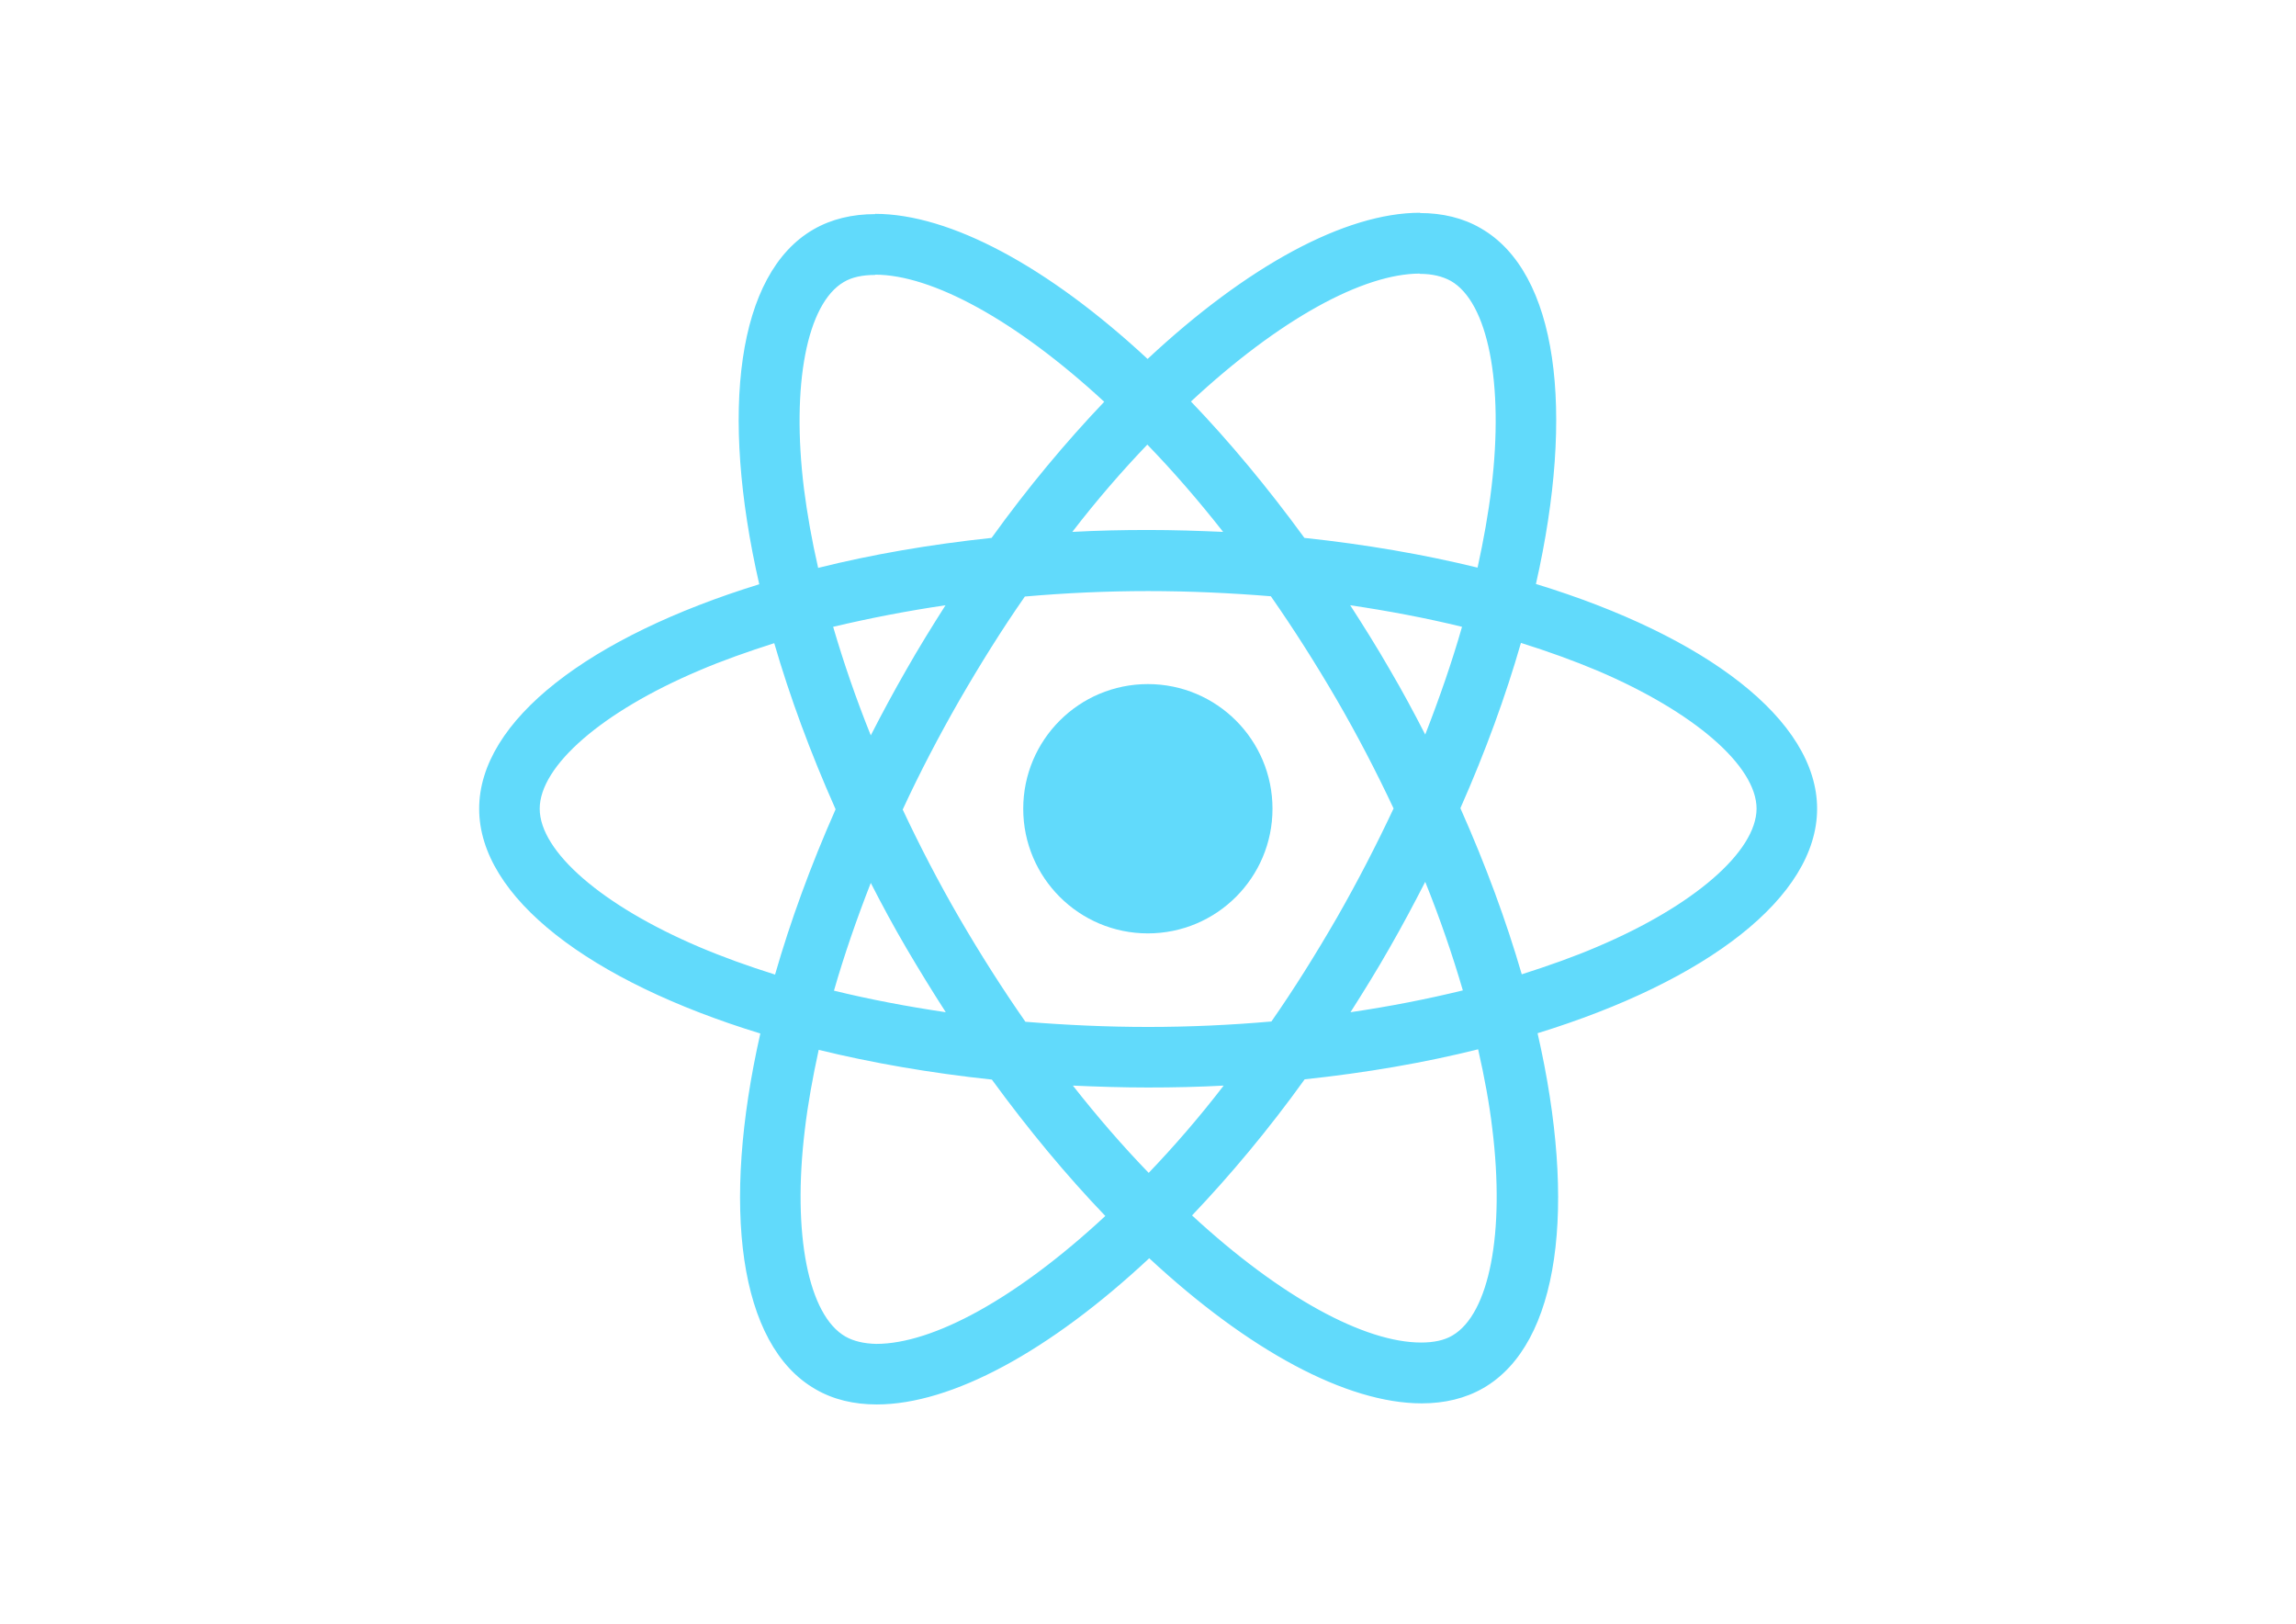
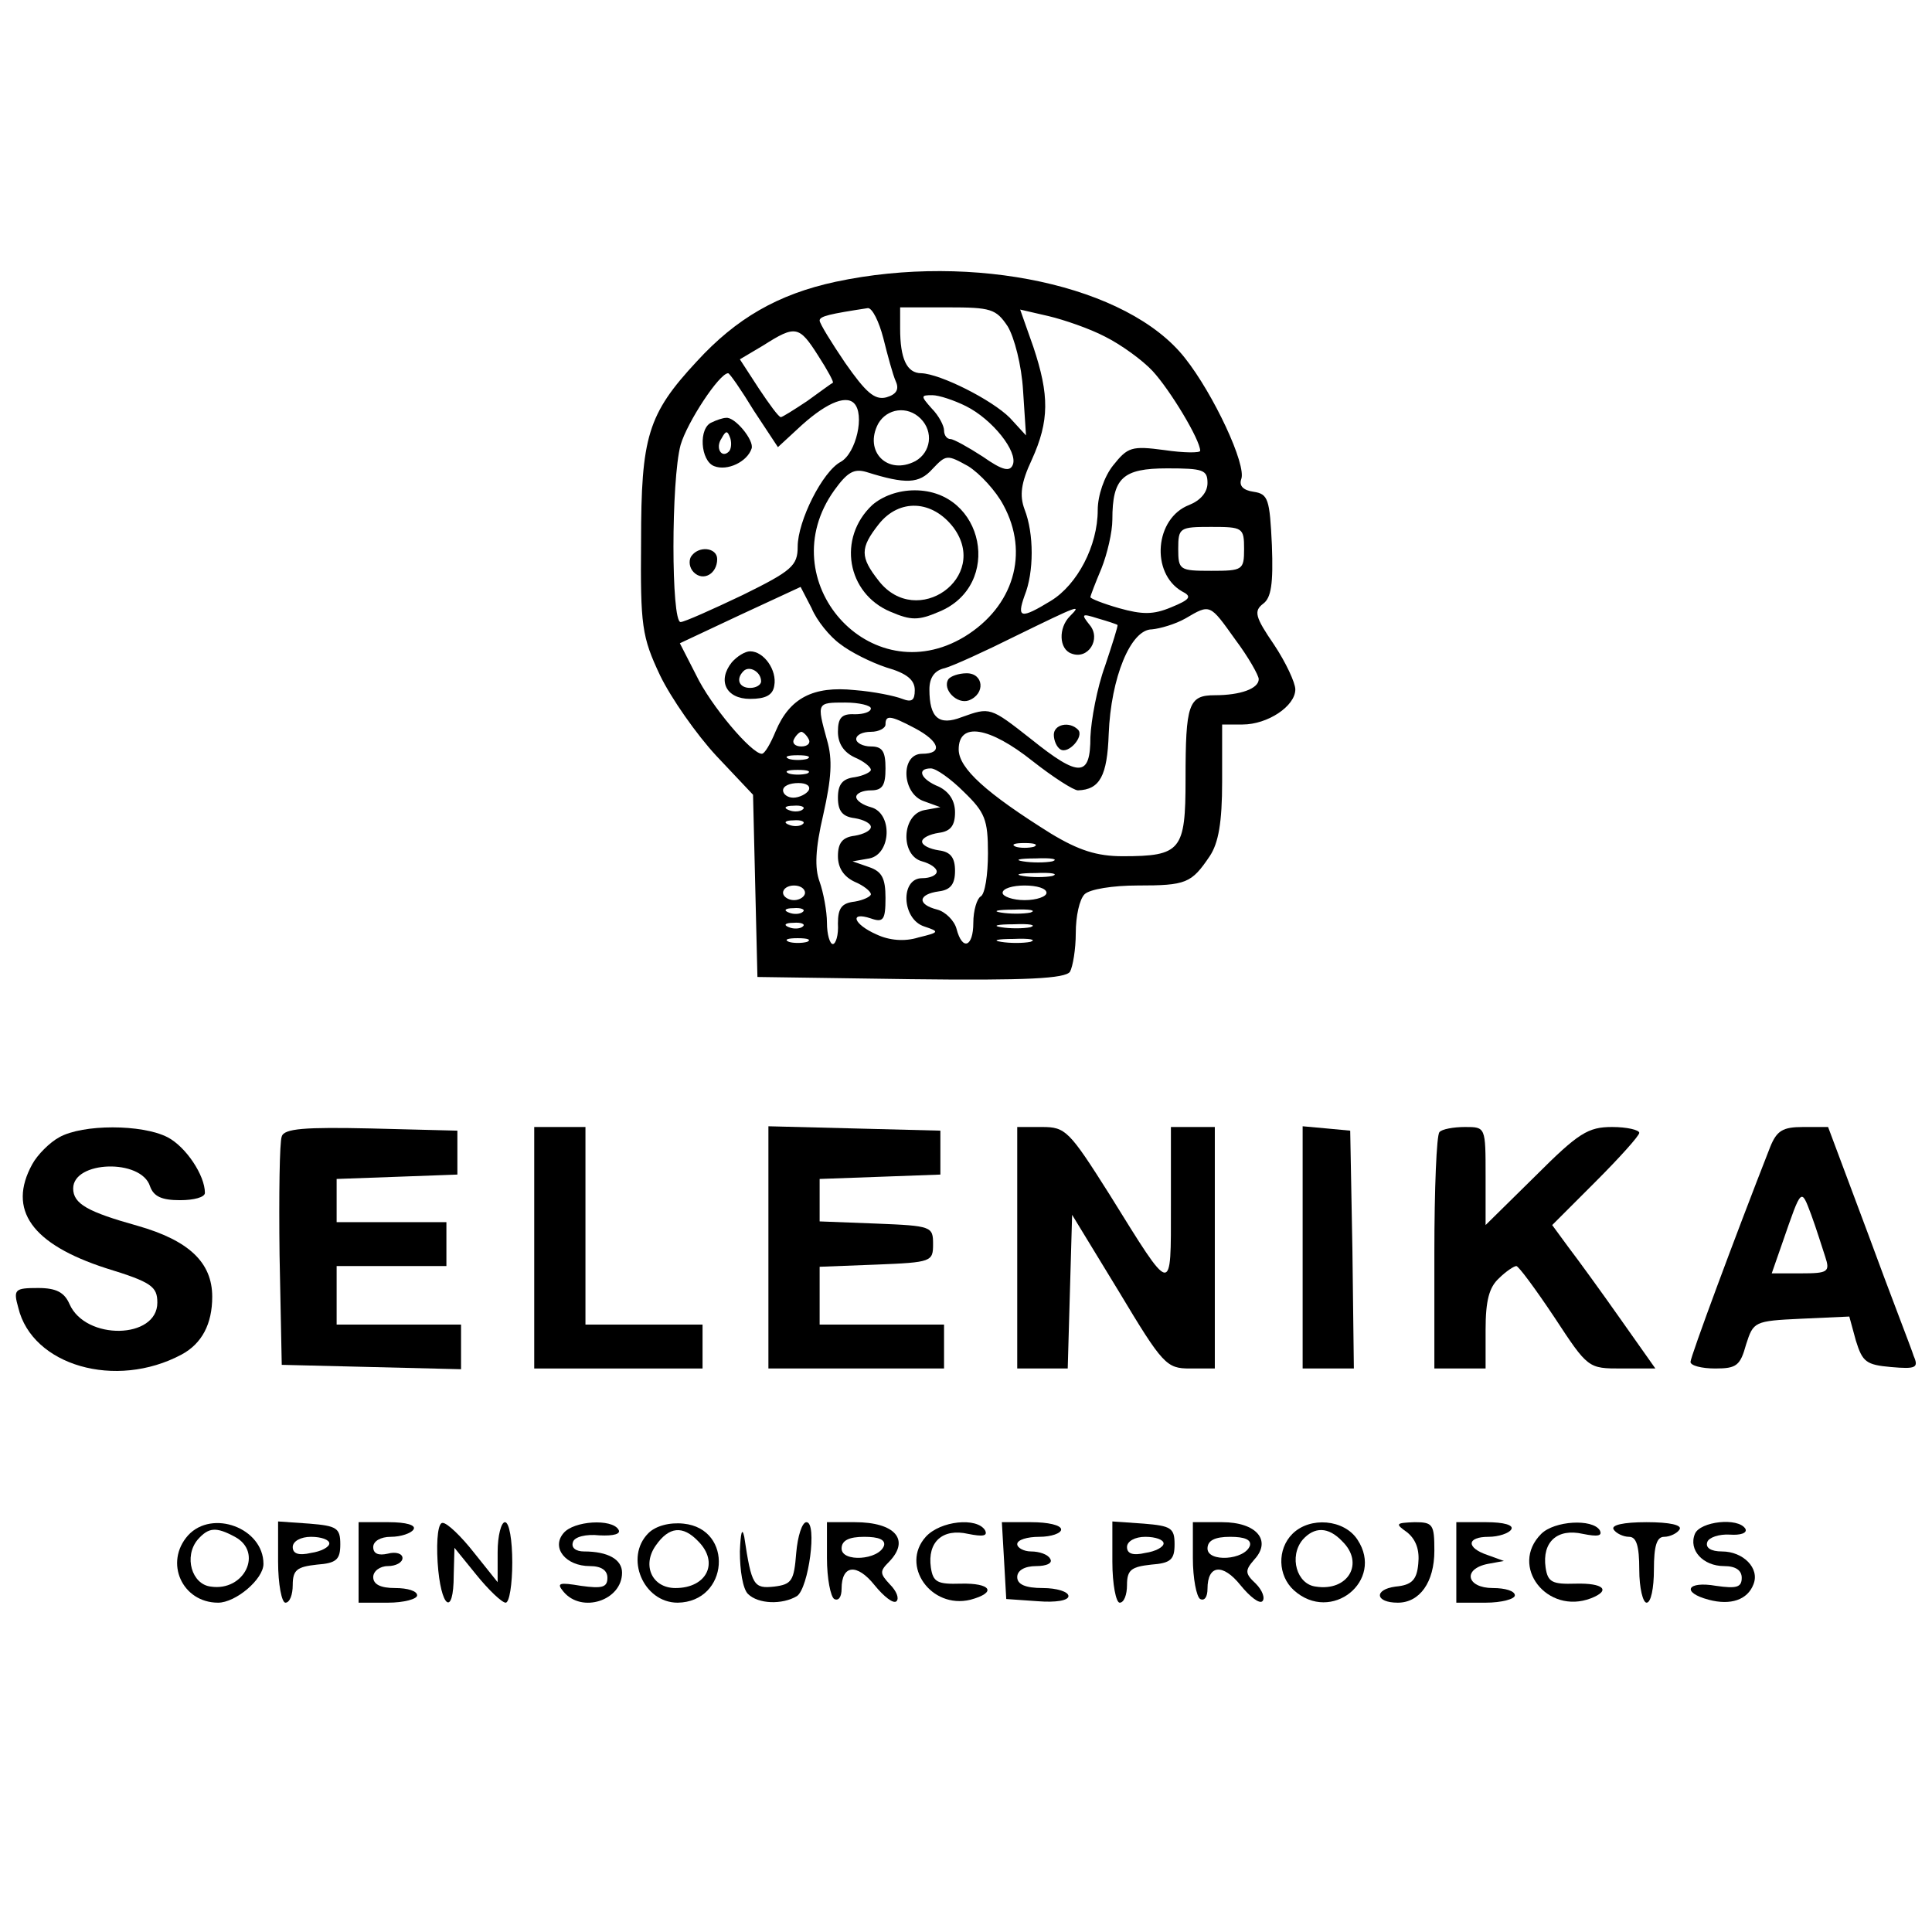
- <svg xmlns="http://www.w3.org/2000/svg" viewBox="0 0 841.9 595.3">
-   <g fill="#61DAFB">
-     <path d="M666.3 296.5c0-32.5-40.7-63.3-103.1-82.4 14.4-63.6 8-114.2-20.2-130.4-6.5-3.8-14.1-5.6-22.4-5.6v22.3c4.6 0 8.3.9 11.4 2.6 13.6 7.8 19.5 37.5 14.9 75.7-1.1 9.4-2.9 19.3-5.1 29.4-19.6-4.8-41-8.5-63.5-10.9-13.5-18.5-27.5-35.3-41.6-50 32.6-30.3 63.2-46.9 84-46.9V78c-27.5 0-63.5 19.6-99.9 53.6-36.4-33.8-72.4-53.2-99.9-53.2v22.3c20.7 0 51.4 16.5 84 46.6-14 14.7-28 31.4-41.3 49.9-22.6 2.4-44 6.1-63.6 11-2.3-10-4-19.7-5.2-29-4.7-38.2 1.1-67.9 14.6-75.8 3-1.8 6.9-2.6 11.5-2.6V78.5c-8.4 0-16 1.8-22.6 5.6-28.1 16.2-34.4 66.7-19.9 130.1-62.2 19.2-102.7 49.9-102.7 82.3 0 32.5 40.7 63.3 103.1 82.4-14.4 63.6-8 114.2 20.2 130.4 6.5 3.8 14.1 5.6 22.5 5.6 27.5 0 63.5-19.6 99.9-53.6 36.4 33.8 72.4 53.2 99.9 53.2 8.4 0 16-1.8 22.6-5.6 28.1-16.2 34.4-66.7 19.9-130.1 62-19.1 102.5-49.9 102.5-82.3zm-130.2-66.7c-3.7 12.9-8.3 26.2-13.5 39.5-4.1-8-8.4-16-13.1-24-4.6-8-9.5-15.8-14.4-23.4 14.2 2.1 27.9 4.7 41 7.9zm-45.8 106.5c-7.8 13.5-15.8 26.3-24.1 38.2-14.9 1.3-30 2-45.2 2-15.1 0-30.2-.7-45-1.9-8.3-11.9-16.4-24.6-24.2-38-7.6-13.1-14.5-26.4-20.8-39.8 6.2-13.4 13.2-26.8 20.7-39.9 7.8-13.5 15.8-26.3 24.1-38.2 14.9-1.3 30-2 45.2-2 15.1 0 30.2.7 45 1.9 8.3 11.9 16.4 24.6 24.2 38 7.6 13.1 14.5 26.4 20.8 39.8-6.3 13.4-13.2 26.8-20.7 39.9zm32.3-13c5.4 13.4 10 26.8 13.8 39.8-13.1 3.2-26.9 5.9-41.2 8 4.9-7.7 9.8-15.6 14.4-23.7 4.6-8 8.9-16.1 13-24.1zM421.2 430c-9.3-9.6-18.6-20.3-27.8-32 9 .4 18.2.7 27.5.7 9.4 0 18.7-.2 27.8-.7-9 11.7-18.3 22.4-27.5 32zm-74.4-58.9c-14.2-2.1-27.9-4.7-41-7.9 3.7-12.9 8.3-26.2 13.5-39.5 4.1 8 8.4 16 13.1 24 4.7 8 9.5 15.8 14.4 23.4zM420.7 163c9.3 9.6 18.6 20.3 27.8 32-9-.4-18.2-.7-27.5-.7-9.4 0-18.7.2-27.8.7 9-11.7 18.3-22.4 27.5-32zm-74 58.9c-4.9 7.7-9.8 15.6-14.4 23.7-4.6 8-8.9 16-13 24-5.4-13.4-10-26.8-13.8-39.8 13.1-3.1 26.9-5.8 41.2-7.9zm-90.5 125.2c-35.4-15.1-58.3-34.9-58.3-50.6 0-15.7 22.9-35.6 58.3-50.6 8.6-3.7 18-7 27.7-10.1 5.7 19.6 13.2 40 22.5 60.9-9.2 20.8-16.6 41.1-22.2 60.6-9.9-3.1-19.3-6.5-28-10.2zM310 490c-13.6-7.8-19.5-37.5-14.9-75.7 1.1-9.4 2.9-19.3 5.1-29.4 19.6 4.8 41 8.5 63.5 10.9 13.5 18.5 27.5 35.3 41.6 50-32.6 30.3-63.2 46.9-84 46.9-4.5-.1-8.3-1-11.3-2.7zm237.2-76.2c4.7 38.2-1.1 67.9-14.6 75.8-3 1.8-6.9 2.6-11.5 2.6-20.7 0-51.4-16.5-84-46.6 14-14.7 28-31.4 41.3-49.9 22.6-2.4 44-6.1 63.6-11 2.3 10.1 4.1 19.8 5.2 29.1zm38.5-66.7c-8.6 3.7-18 7-27.7 10.1-5.7-19.6-13.2-40-22.5-60.9 9.2-20.8 16.6-41.1 22.2-60.6 9.9 3.1 19.3 6.5 28.1 10.2 35.4 15.1 58.3 34.9 58.3 50.6-.1 15.7-23 35.6-58.4 50.6zM320.8 78.4z" />
-     <circle cx="420.9" cy="296.5" r="45.7" />
-     <path d="M520.5 78.1z" />
+ <svg xmlns="http://www.w3.org/2000/svg" version="1.0" width="264pt" height="264pt" viewBox="0 0 264 264" preserveAspectRatio="xMidYMid meet">
+   <g transform="translate(0,264) scale(0.1,-0.1)" fill="#000000" stroke="none">
+     <path d="M1142 2255 c-79 -17 -136 -50 -190 -109 -67 -72 -76 -103 -76 -246 -1 -115 1 -130 26 -183 15 -31 50 -81 77 -110 l50 -53 3 -125 3 -124 209 -3 c161 -2 211 1 218 10 4 7 8 31 8 53 0 23 5 46 12 53 7 7 39 12 72 12 67 0 74 3 99 40 12 18 17 46 17 102 l0 78 28 0 c34 0 72 25 72 48 0 9 -13 37 -29 61 -26 38 -28 46 -15 56 11 8 14 27 12 80 -3 63 -5 70 -25 73 -14 2 -20 8 -17 17 8 19 -38 117 -77 166 -78 99 -289 144 -477 104z m65 -77 c6 -24 13 -50 17 -59 5 -11 1 -18 -13 -22 -16 -4 -28 7 -56 47 -19 28 -35 54 -35 58 0 6 14 9 66 17 6 0 15 -18 21 -41z m170 16 c9 -15 19 -53 21 -88 l4 -61 -22 24 c-25 25 -95 60 -121 61 -20 0 -29 20 -29 61 l0 29 65 0 c59 0 66 -2 82 -26z m133 -14 c22 -11 51 -32 65 -47 24 -26 65 -94 65 -109 0 -3 -22 -3 -49 1 -45 6 -50 4 -70 -21 -12 -15 -21 -41 -21 -61 0 -49 -28 -102 -64 -124 -41 -25 -47 -24 -36 7 13 32 13 85 0 118 -7 19 -5 36 10 68 24 53 24 88 2 154 l-18 51 39 -9 c21 -5 56 -17 77 -28z m-392 -26 c13 -20 22 -37 20 -37 -2 -1 -17 -12 -35 -25 -18 -12 -34 -22 -36 -22 -3 0 -16 18 -30 39 l-26 40 32 19 c44 28 49 27 75 -14z m-88 -75 l33 -50 26 24 c37 35 66 48 78 36 15 -15 3 -68 -18 -80 -25 -13 -59 -81 -59 -116 0 -26 -8 -33 -75 -66 -42 -20 -80 -37 -85 -37 -13 0 -13 194 0 242 9 31 53 98 65 98 2 0 18 -23 35 -51z m290 6 c36 -18 71 -62 64 -80 -4 -10 -14 -8 -41 11 -20 13 -40 24 -44 24 -5 0 -9 5 -9 12 0 6 -7 20 -17 30 -15 17 -15 18 1 18 9 0 30 -7 46 -15z m-62 -17 c18 -18 14 -46 -7 -58 -38 -20 -71 13 -51 51 12 21 40 25 58 7z m113 -118 c36 -66 14 -139 -53 -180 -129 -78 -266 77 -178 200 18 25 27 30 44 25 54 -17 72 -16 90 4 19 20 20 20 49 4 16 -10 38 -34 48 -53z m279 30 c0 -13 -10 -24 -25 -30 -47 -18 -53 -93 -10 -118 14 -7 12 -11 -15 -22 -24 -10 -39 -10 -71 -1 -21 6 -39 13 -39 15 0 2 7 20 15 39 8 20 15 50 15 67 0 57 14 70 75 70 49 0 55 -2 55 -20z m50 -90 c0 -29 -2 -30 -45 -30 -43 0 -45 1 -45 30 0 29 2 30 45 30 43 0 45 -1 45 -30z m-552 -130 c14 -11 42 -25 63 -32 28 -8 39 -17 39 -31 0 -14 -4 -17 -17 -12 -10 4 -39 10 -65 12 -57 6 -89 -11 -108 -56 -7 -17 -15 -31 -19 -31 -14 0 -70 66 -90 108 l-22 43 83 39 82 38 15 -29 c7 -17 25 -39 39 -49z m314 38 c-16 -16 -15 -45 2 -51 23 -9 41 20 25 39 -12 15 -11 16 11 9 14 -4 26 -8 27 -9 1 -1 -7 -26 -17 -56 -11 -30 -19 -74 -20 -97 0 -55 -15 -56 -81 -3 -56 44 -56 44 -95 30 -31 -12 -44 -1 -44 38 0 16 7 26 21 29 11 3 55 23 97 44 86 42 91 44 74 27z m226 -32 c18 -24 32 -49 32 -54 0 -13 -25 -22 -60 -22 -36 0 -40 -12 -40 -115 0 -97 -6 -105 -86 -105 -35 0 -60 8 -98 31 -88 55 -126 89 -126 115 0 38 42 31 101 -16 28 -22 56 -40 62 -40 30 1 40 20 42 77 3 77 30 143 59 143 11 1 32 7 46 15 34 20 33 20 68 -29z m-498 -94 c0 -5 -10 -8 -22 -8 -18 1 -23 -5 -23 -24 0 -16 8 -28 23 -35 12 -5 22 -13 22 -17 0 -3 -10 -8 -22 -10 -17 -2 -23 -10 -23 -28 0 -18 6 -26 23 -28 12 -2 22 -7 22 -12 0 -5 -10 -10 -22 -12 -17 -2 -23 -10 -23 -28 0 -16 8 -28 23 -35 12 -5 22 -13 22 -17 0 -3 -10 -8 -22 -10 -18 -2 -23 -9 -23 -30 1 -16 -3 -28 -7 -28 -4 0 -8 13 -8 29 0 16 -5 42 -10 56 -7 19 -6 45 5 92 11 49 13 75 5 102 -14 51 -14 51 25 51 19 0 35 -4 35 -8z m60 -27 c34 -18 39 -35 10 -35 -30 0 -28 -55 3 -65 l22 -8 -22 -4 c-31 -6 -33 -62 -3 -70 11 -3 20 -9 20 -14 0 -5 -9 -9 -20 -9 -30 0 -28 -56 3 -66 21 -7 21 -8 -8 -15 -19 -6 -40 -4 -57 4 -32 14 -38 32 -8 22 17 -6 20 -2 20 28 0 27 -5 36 -22 42 l-23 8 23 4 c30 6 32 62 2 70 -11 3 -20 9 -20 14 0 5 9 9 20 9 16 0 20 7 20 30 0 23 -4 30 -20 30 -11 0 -20 5 -20 10 0 6 9 10 20 10 11 0 20 5 20 10 0 13 6 13 40 -5z m-145 -15 c3 -5 -1 -10 -10 -10 -9 0 -13 5 -10 10 3 6 8 10 10 10 2 0 7 -4 10 -10z m-2 -27 c-7 -2 -19 -2 -25 0 -7 3 -2 5 12 5 14 0 19 -2 13 -5z m0 -20 c-7 -2 -19 -2 -25 0 -7 3 -2 5 12 5 14 0 19 -2 13 -5z m214 -25 c29 -28 33 -38 33 -84 0 -29 -4 -56 -10 -59 -5 -3 -10 -19 -10 -36 0 -33 -15 -39 -23 -8 -3 11 -15 23 -26 26 -28 7 -27 21 2 25 16 2 22 10 22 28 0 18 -6 26 -22 28 -13 2 -23 7 -23 12 0 5 10 10 23 12 16 2 22 10 22 28 0 16 -8 28 -22 35 -25 10 -31 25 -11 25 7 0 27 -14 45 -32z m-212 2 c-3 -5 -13 -10 -21 -10 -8 0 -14 5 -14 10 0 6 9 10 21 10 11 0 17 -4 14 -10z m-8 -26 c-3 -3 -12 -4 -19 -1 -8 3 -5 6 6 6 11 1 17 -2 13 -5z m0 -20 c-3 -3 -12 -4 -19 -1 -8 3 -5 6 6 6 11 1 17 -2 13 -5z m316 -31 c-7 -2 -19 -2 -25 0 -7 3 -2 5 12 5 14 0 19 -2 13 -5z m25 -20 c-10 -2 -28 -2 -40 0 -13 2 -5 4 17 4 22 1 32 -1 23 -4z m0 -20 c-10 -2 -28 -2 -40 0 -13 2 -5 4 17 4 22 1 32 -1 23 -4z m-338 -23 c0 -5 -7 -10 -15 -10 -8 0 -15 5 -15 10 0 6 7 10 15 10 8 0 15 -4 15 -10z m330 0 c0 -5 -13 -10 -30 -10 -16 0 -30 5 -30 10 0 6 14 10 30 10 17 0 30 -4 30 -10z m-333 -26 c-3 -3 -12 -4 -19 -1 -8 3 -5 6 6 6 11 1 17 -2 13 -5z m311 -1 c-10 -2 -28 -2 -40 0 -13 2 -5 4 17 4 22 1 32 -1 23 -4z m-311 -19 c-3 -3 -12 -4 -19 -1 -8 3 -5 6 6 6 11 1 17 -2 13 -5z m311 -1 c-10 -2 -28 -2 -40 0 -13 2 -5 4 17 4 22 1 32 -1 23 -4z m-305 -20 c-7 -2 -19 -2 -25 0 -7 3 -2 5 12 5 14 0 19 -2 13 -5z m305 0 c-10 -2 -28 -2 -40 0 -13 2 -5 4 17 4 22 1 32 -1 23 -4z" />
+     <path d="M973 2063 c-19 -7 -16 -53 3 -60 18 -7 45 6 51 24 4 11 -23 44 -35 42 -4 0 -13 -3 -19 -6z m23 -40 c-10 -10 -19 5 -10 18 6 11 8 11 12 0 2 -7 1 -15 -2 -18z" />
+     <path d="M944 1879 c-3 -6 -2 -15 4 -21 13 -13 32 -2 32 18 0 16 -26 19 -36 3z" />
+     <path d="M1192 1950 c-48 -45 -35 -121 25 -146 28 -12 38 -12 66 0 88 36 62 166 -33 166 -23 0 -44 -8 -58 -20z m111 -31 c50 -68 -50 -139 -102 -73 -26 33 -26 45 0 78 28 35 73 33 102 -5z" />
+     <path d="M1000 1735 c-20 -25 -8 -50 25 -50 21 0 31 5 33 18 4 21 -14 47 -33 47 -7 0 -18 -7 -25 -15z m40 -26 c0 -5 -7 -9 -15 -9 -15 0 -20 12 -9 23 8 8 24 -1 24 -14z" />
+     <path d="M1296 1712 c-9 -14 12 -35 28 -29 23 9 20 37 -3 37 -11 0 -22 -4 -25 -8z" />
+     <path d="M1440 1636 c0 -8 4 -17 9 -20 11 -7 33 18 24 27 -12 12 -33 7 -33 -7z" />
+     <path d="M81 1086 c-13 -7 -30 -24 -37 -37 -34 -62 -1 -109 101 -142 62 -19 70 -25 70 -47 0 -50 -98 -52 -120 -2 -7 16 -18 22 -43 22 -32 0 -34 -2 -27 -27 19 -79 133 -112 223 -64 28 15 42 42 42 79 0 47 -32 77 -102 97 -68 19 -88 30 -88 51 0 38 93 41 105 3 5 -14 16 -19 41 -19 19 0 34 4 34 10 0 24 -26 63 -51 76 -35 18 -116 18 -148 0z" />
+     <path d="M385 1087 c-3 -7 -4 -80 -3 -162 l3 -150 123 -3 122 -3 0 31 0 30 -85 0 -85 0 0 40 0 40 75 0 75 0 0 30 0 30 -75 0 -75 0 0 30 0 29 83 3 82 3 0 30 0 30 -118 3 c-90 2 -119 0 -122 -11z" />
+     <path d="M730 935 l0 -165 115 0 115 0 0 30 0 30 -80 0 -80 0 0 135 0 135 -35 0 -35 0 0 -165z" />
+     <path d="M1050 935 l0 -165 120 0 120 0 0 30 0 30 -85 0 -85 0 0 40 0 39 78 3 c75 3 77 4 77 28 0 24 -2 25 -77 28 l-78 3 0 29 0 29 83 3 82 3 0 30 0 30 -117 3 -118 3 0 -166z" />
+     <path d="M1390 935 l0 -165 35 0 34 0 3 105 3 105 64 -105 c60 -100 65 -105 97 -105 l34 0 0 165 0 165 -30 0 -30 0 0 -107 c0 -125 3 -125 -84 15 -55 87 -60 92 -92 92 l-34 0 0 -165z" />
+     <path d="M1780 936 l0 -166 35 0 35 0 -2 163 -3 162 -32 3 -33 3 0 -165z" />
+     <path d="M1967 1093 c-4 -3 -7 -78 -7 -165 l0 -158 35 0 35 0 0 53 c0 40 5 58 18 70 10 10 21 17 24 17 3 0 26 -31 52 -70 46 -70 46 -70 92 -70 l46 0 -48 68 c-26 37 -58 81 -71 98 l-22 30 59 59 c33 33 60 63 60 67 0 4 -17 8 -37 8 -33 0 -46 -8 -105 -67 l-68 -67 0 67 c0 67 0 67 -28 67 -16 0 -32 -3 -35 -7z" />
+     <path d="M2419 1073 c-49 -125 -109 -287 -109 -294 0 -5 15 -9 34 -9 29 0 34 4 42 33 10 31 11 32 75 35 l66 3 9 -33 c9 -29 14 -33 48 -36 34 -3 38 -1 31 15 -3 10 -32 84 -62 166 l-55 147 -34 0 c-28 0 -36 -5 -45 -27z m75 -150 c7 -21 4 -23 -33 -23 l-40 0 15 43 c26 75 25 74 39 37 7 -19 15 -45 19 -57z" />
+     <path d="M257 542 c-33 -37 -8 -92 41 -92 24 0 62 32 62 53 0 49 -70 75 -103 39z m64 -2 c39 -21 13 -75 -33 -68 -26 3 -37 41 -18 64 15 17 25 18 51 4z" />
+     <path d="M380 506 c0 -31 5 -56 10 -56 6 0 10 11 10 24 0 21 6 25 33 28 27 2 32 7 32 28 0 22 -5 25 -42 28 l-43 3 0 -55z m70 25 c0 -5 -11 -11 -25 -13 -17 -4 -25 -1 -25 8 0 8 11 14 25 14 14 0 25 -4 25 -9z" />
+     <path d="M490 505 l0 -55 40 0 c22 0 40 5 40 10 0 6 -13 10 -30 10 -20 0 -30 5 -30 15 0 8 9 15 20 15 11 0 20 5 20 11 0 6 -9 9 -20 6 -13 -3 -20 0 -20 9 0 8 10 14 24 14 14 0 28 5 31 10 4 6 -10 10 -34 10 l-41 0 0 -55z" />
+     <path d="M598 505 c4 -62 22 -76 22 -17 l1 37 30 -37 c17 -21 35 -38 40 -38 5 0 9 25 9 55 0 30 -4 55 -10 55 -5 0 -10 -18 -10 -41 l0 -41 -32 40 c-18 23 -37 41 -43 41 -6 1 -9 -21 -7 -54z" />
+     <path d="M770 545 c-17 -20 3 -45 36 -45 16 0 24 -6 24 -16 0 -13 -7 -15 -36 -11 -30 5 -34 4 -24 -8 25 -30 80 -12 80 26 0 18 -19 29 -52 29 -11 0 -18 5 -15 13 2 7 18 11 36 9 20 -1 30 2 26 8 -9 15 -61 12 -75 -5z" />
+     <path d="M886 545 c-33 -33 -7 -95 40 -95 70 1 77 101 8 108 -19 2 -38 -3 -48 -13z m68 -11 c29 -29 12 -64 -31 -64 -32 0 -46 31 -27 58 18 26 37 28 58 6z" />
+     <path d="M1011 520 c0 -26 4 -51 11 -58 14 -14 47 -15 67 -3 16 11 28 101 13 101 -6 0 -12 -19 -14 -42 -3 -38 -6 -43 -30 -46 -28 -3 -31 1 -41 68 -3 14 -5 5 -6 -20z" />
+     <path d="M1130 511 c0 -28 5 -53 10 -56 6 -3 10 3 10 14 0 33 21 35 45 5 13 -16 26 -26 30 -22 4 4 0 14 -9 23 -14 15 -14 18 -1 31 29 30 8 54 -47 54 l-38 0 0 -49z m78 17 c-7 -20 -58 -23 -58 -4 0 11 10 16 31 16 20 0 29 -4 27 -12z" />
+     <path d="M1265 540 c-35 -39 7 -99 61 -86 37 10 28 23 -13 22 -32 -1 -38 2 -41 22 -5 35 16 54 51 46 20 -4 27 -3 23 5 -11 18 -61 13 -81 -9z" />
+     <path d="M1372 508 l3 -53 43 -3 c25 -2 42 1 42 7 0 6 -16 11 -35 11 -24 0 -35 5 -35 15 0 9 10 15 26 15 14 0 23 4 19 10 -3 6 -15 10 -26 10 -10 0 -19 5 -19 10 0 6 14 10 30 10 17 0 30 5 30 10 0 6 -18 10 -41 10 l-40 0 3 -52z" />
+     <path d="M1520 506 c0 -31 5 -56 10 -56 6 0 10 11 10 24 0 21 6 25 33 28 27 2 32 7 32 28 0 22 -5 25 -42 28 l-43 3 0 -55z m70 25 c0 -5 -11 -11 -25 -13 -17 -4 -25 -1 -25 8 0 8 11 14 25 14 14 0 25 -4 25 -9z" />
+     <path d="M1630 511 c0 -28 5 -53 10 -56 6 -3 10 3 10 14 0 33 21 35 45 5 13 -16 26 -26 30 -22 4 4 0 15 -9 24 -15 14 -15 18 -2 33 24 26 3 51 -44 51 l-40 0 0 -49z m78 17 c-7 -20 -58 -23 -58 -4 0 11 10 16 31 16 20 0 29 -4 27 -12z" />
+     <path d="M1766 544 c-21 -21 -20 -57 2 -77 51 -46 124 13 87 69 -18 28 -65 32 -89 8z m68 -10 c31 -30 8 -69 -36 -62 -26 3 -37 41 -18 64 16 18 35 18 54 -2z" />
+     <path d="M1923 546 c12 -10 17 -24 15 -43 -2 -22 -9 -29 -31 -31 -30 -4 -28 -22 3 -22 30 0 50 28 50 71 0 36 -2 39 -27 39 -26 -1 -27 -2 -10 -14z" />
+     <path d="M1990 505 l0 -55 40 0 c22 0 40 5 40 10 0 6 -13 10 -30 10 -36 0 -42 26 -7 33 l22 4 -22 8 c-30 10 -29 25 1 25 14 0 28 5 31 10 4 6 -10 10 -34 10 l-41 0 0 -55z" />
+     <path d="M2106 544 c-44 -44 8 -111 68 -88 28 11 17 21 -21 20 -32 -1 -38 2 -41 22 -5 35 16 54 51 46 20 -4 27 -3 23 5 -10 16 -62 13 -80 -5z" />
+     <path d="M2205 550 c3 -5 13 -10 21 -10 10 0 14 -12 14 -45 0 -25 5 -45 10 -45 6 0 10 20 10 45 0 33 4 45 14 45 8 0 18 5 21 10 4 6 -13 10 -45 10 -32 0 -49 -4 -45 -10z" />
+     <path d="M2316 544 c-9 -22 11 -44 40 -44 16 0 24 -6 24 -16 0 -13 -7 -15 -35 -11 -40 7 -48 -9 -10 -19 30 -8 53 0 61 21 9 22 -14 45 -43 45 -15 0 -23 5 -20 13 2 6 16 11 31 10 14 -1 24 2 21 8 -10 16 -62 10 -69 -7z" />
  </g>
</svg>
